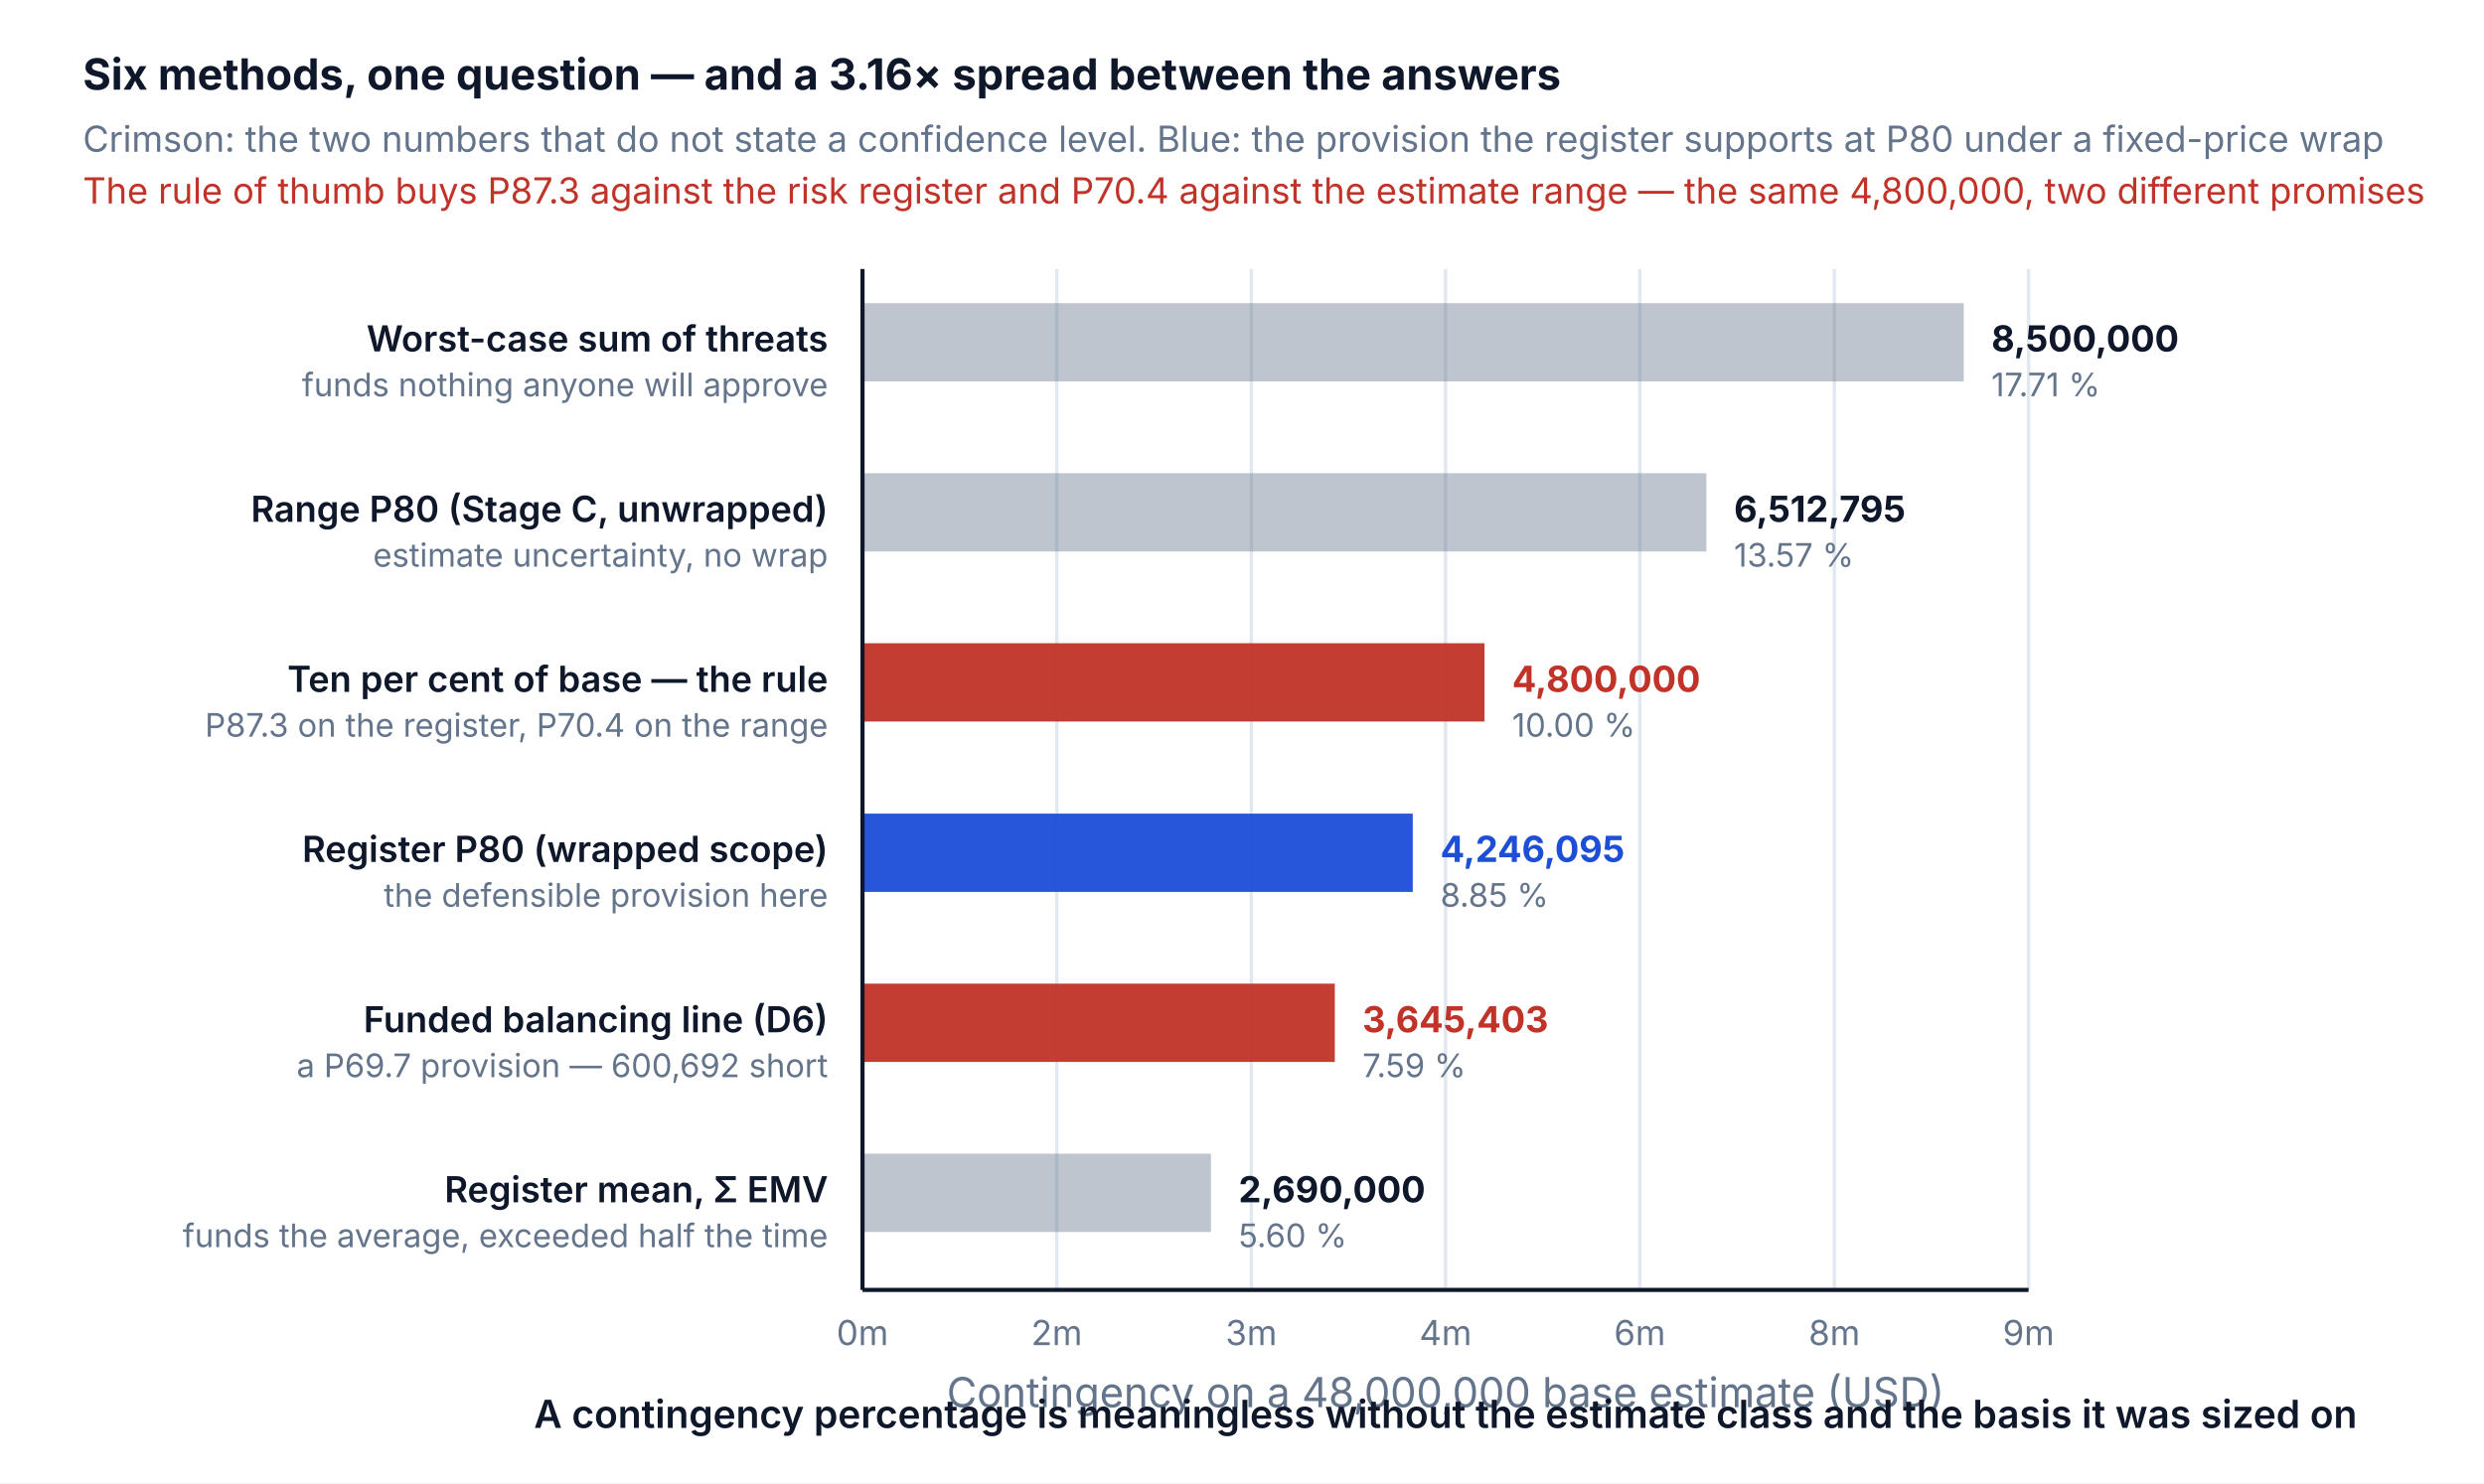
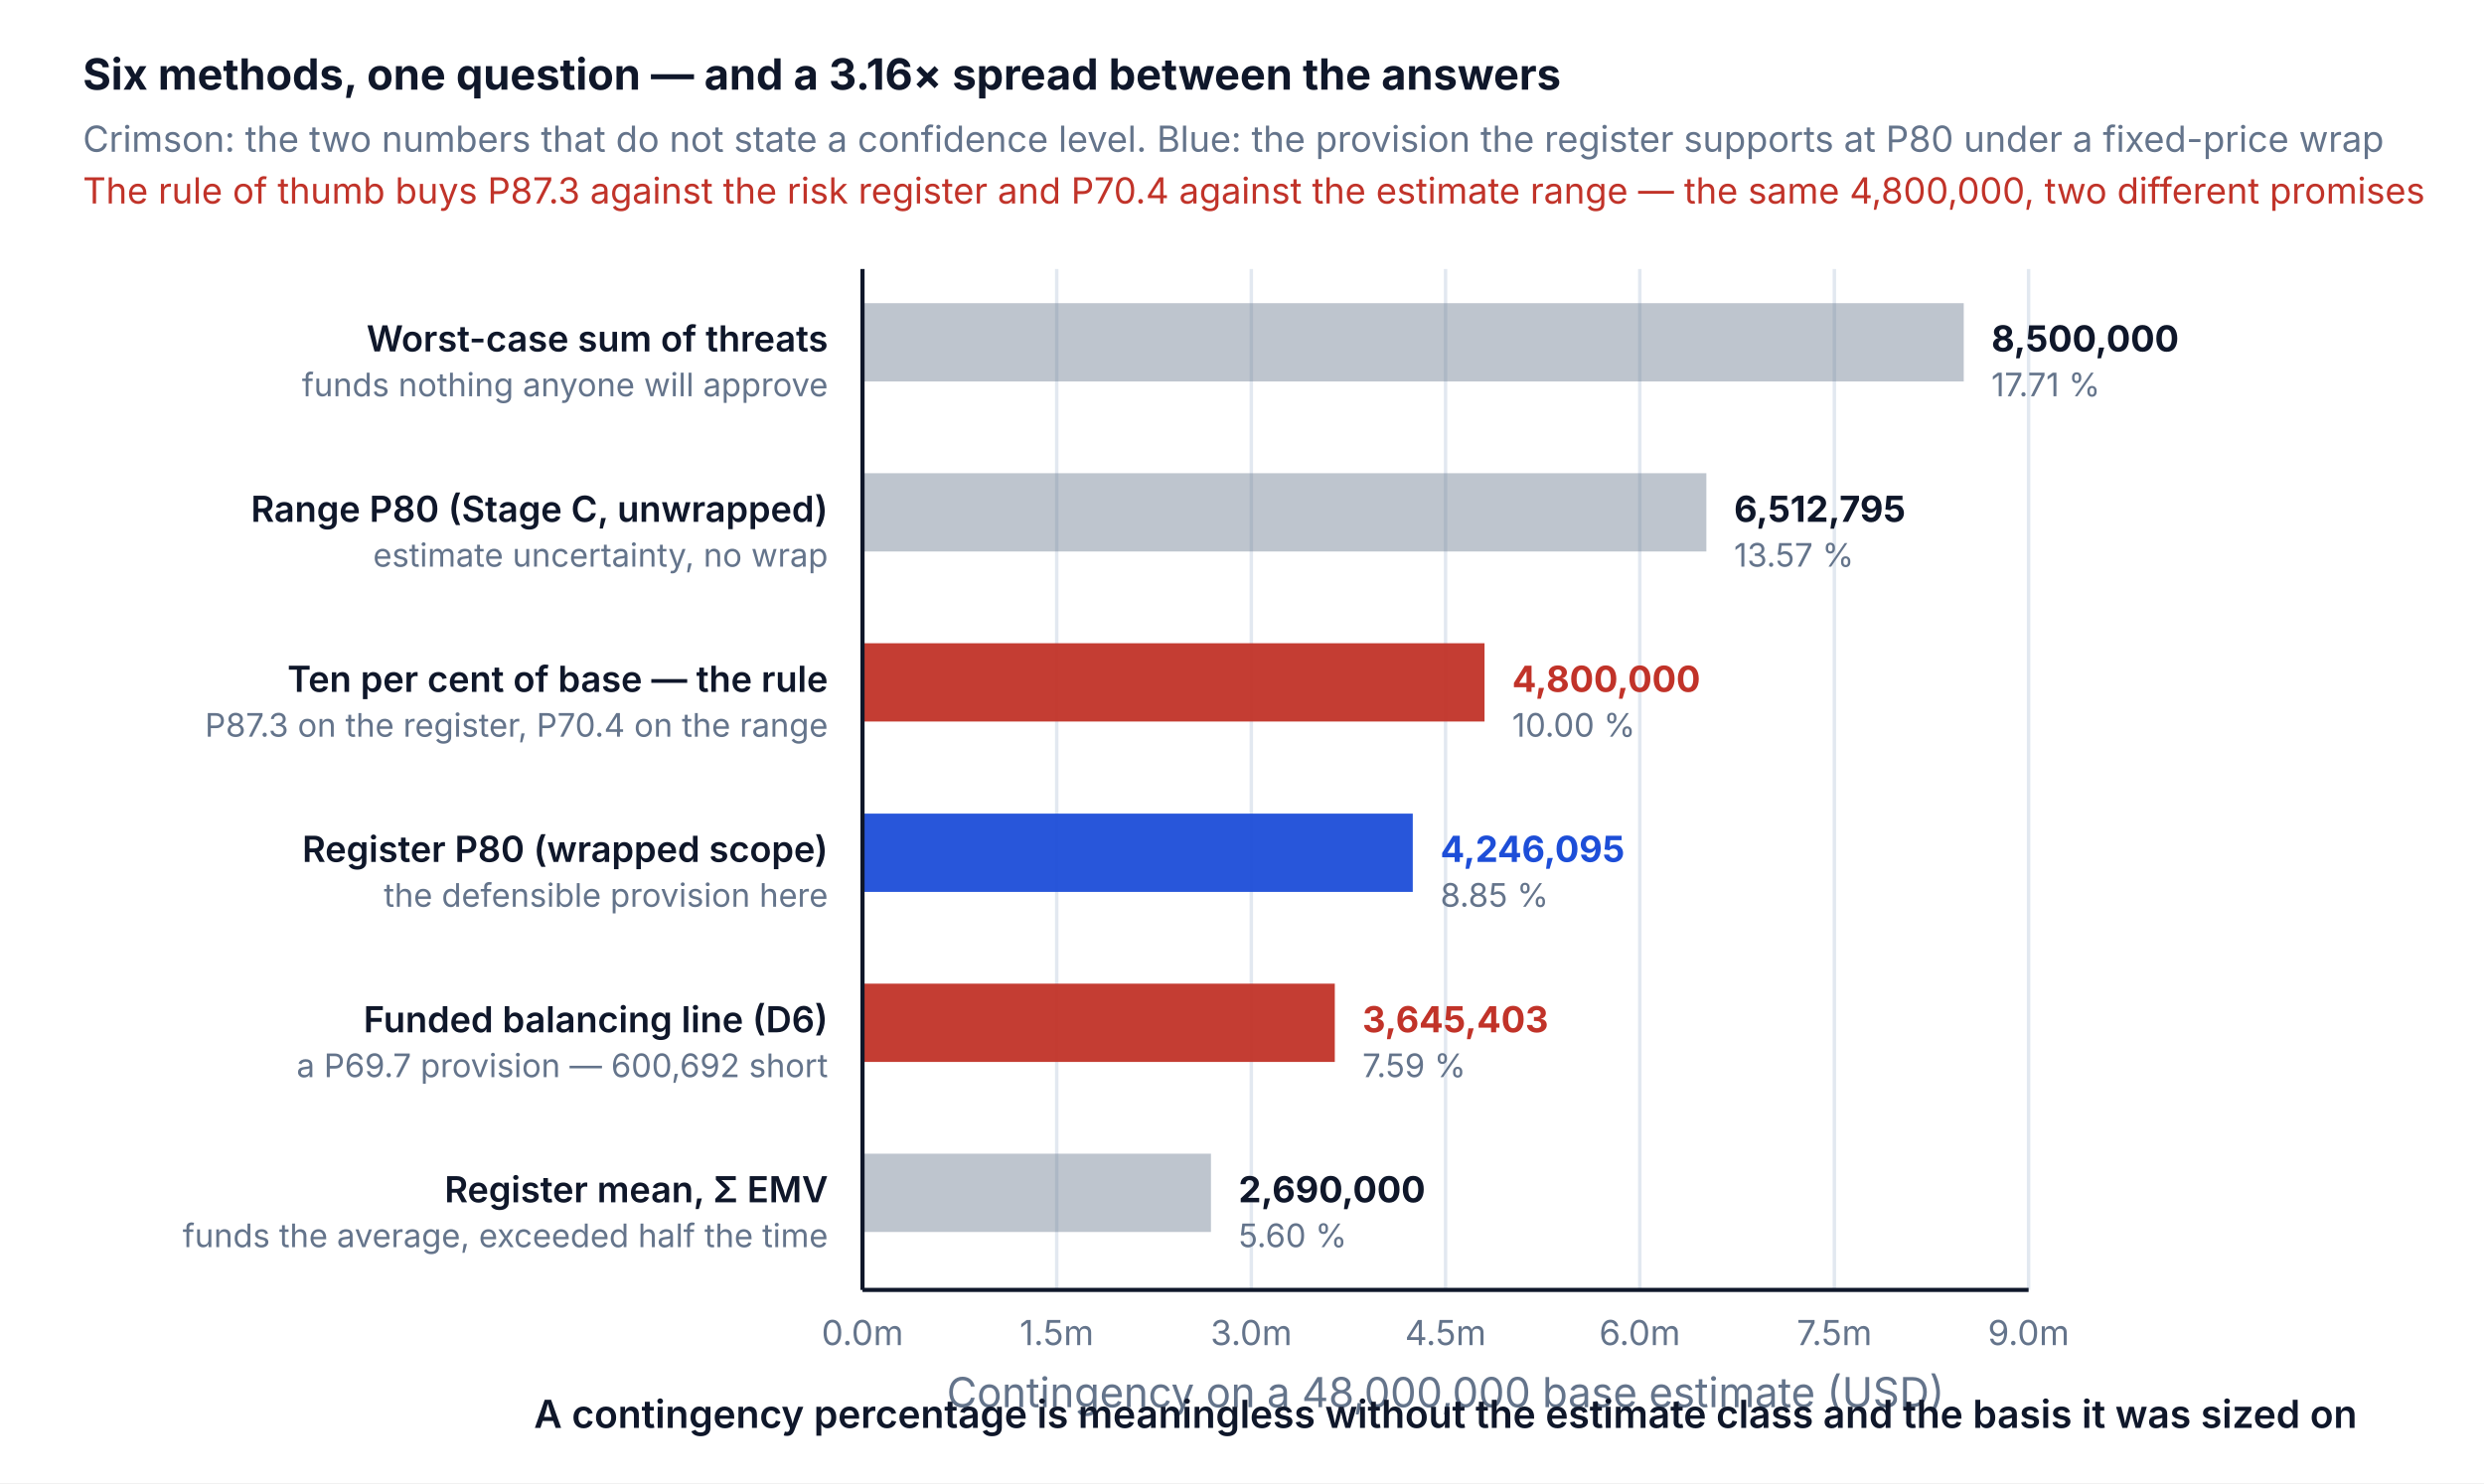
<svg xmlns="http://www.w3.org/2000/svg" viewBox="0 0 720 430" font-family="Inter, Helvetica, Arial, sans-serif">
  <rect width="720" height="430" fill="white" />
  <line x1="250.0" y1="78" x2="250.0" y2="374" stroke="#E2E8F0" />
-   <text x="250.0" y="390" font-size="10" fill="#64748B" text-anchor="middle">0m</text>
+   <text x="250.0" y="390" font-size="10" fill="#64748B" text-anchor="middle">0.0m</text>
  <line x1="306.3" y1="78" x2="306.3" y2="374" stroke="#E2E8F0" />
-   <text x="306.3" y="390" font-size="10" fill="#64748B" text-anchor="middle">2m</text>
+   <text x="306.3" y="390" font-size="10" fill="#64748B" text-anchor="middle">1.5m</text>
  <line x1="362.7" y1="78" x2="362.7" y2="374" stroke="#E2E8F0" />
-   <text x="362.7" y="390" font-size="10" fill="#64748B" text-anchor="middle">3m</text>
+   <text x="362.7" y="390" font-size="10" fill="#64748B" text-anchor="middle">3.0m</text>
  <line x1="419.0" y1="78" x2="419.0" y2="374" stroke="#E2E8F0" />
-   <text x="419.0" y="390" font-size="10" fill="#64748B" text-anchor="middle">4m</text>
+   <text x="419.0" y="390" font-size="10" fill="#64748B" text-anchor="middle">4.5m</text>
  <line x1="475.3" y1="78" x2="475.3" y2="374" stroke="#E2E8F0" />
-   <text x="475.3" y="390" font-size="10" fill="#64748B" text-anchor="middle">6m</text>
+   <text x="475.3" y="390" font-size="10" fill="#64748B" text-anchor="middle">6.0m</text>
  <line x1="531.7" y1="78" x2="531.7" y2="374" stroke="#E2E8F0" />
-   <text x="531.7" y="390" font-size="10" fill="#64748B" text-anchor="middle">8m</text>
+   <text x="531.7" y="390" font-size="10" fill="#64748B" text-anchor="middle">7.5m</text>
  <line x1="588.0" y1="78" x2="588.0" y2="374" stroke="#E2E8F0" />
-   <text x="588.0" y="390" font-size="10" fill="#64748B" text-anchor="middle">9m</text>
+   <text x="588.0" y="390" font-size="10" fill="#64748B" text-anchor="middle">9.0m</text>
  <rect x="250" y="87.9" width="319.2" height="22.7" fill="#64748B" opacity="0.42" />
  <text x="240" y="101.9" font-size="10.4" fill="#0F172A" text-anchor="end" font-weight="600">Worst-case sum of threats</text>
  <text x="240" y="114.9" font-size="9.4" fill="#64748B" text-anchor="end">funds nothing anyone will approve</text>
  <text x="577.2" y="101.9" font-size="10.4" font-weight="700" fill="#0F172A">8,500,000</text>
  <text x="577.2" y="114.9" font-size="9.4" fill="#64748B">17.71 %</text>
  <rect x="250" y="137.2" width="244.6" height="22.7" fill="#64748B" opacity="0.42" />
  <text x="240" y="151.3" font-size="10.4" fill="#0F172A" text-anchor="end" font-weight="600">Range P80 (Stage C, unwrapped)</text>
  <text x="240" y="164.3" font-size="9.4" fill="#64748B" text-anchor="end">estimate uncertainty, no wrap</text>
  <text x="502.6" y="151.3" font-size="10.4" font-weight="700" fill="#0F172A">6,512,795</text>
  <text x="502.6" y="164.3" font-size="9.4" fill="#64748B">13.57 %</text>
  <rect x="250" y="186.5" width="180.3" height="22.7" fill="#C13329" opacity="0.95" />
  <text x="240" y="200.6" font-size="10.4" fill="#0F172A" text-anchor="end" font-weight="600">Ten per cent of base — the rule</text>
  <text x="240" y="213.6" font-size="9.4" fill="#64748B" text-anchor="end">P87.3 on the register, P70.4 on the range</text>
  <text x="438.3" y="200.6" font-size="10.4" font-weight="700" fill="#C13329">4,800,000</text>
  <text x="438.3" y="213.6" font-size="9.4" fill="#64748B">10.00 %</text>
  <rect x="250" y="235.9" width="159.5" height="22.7" fill="#1D4ED8" opacity="0.95" />
  <text x="240" y="249.9" font-size="10.4" fill="#0F172A" text-anchor="end" font-weight="600">Register P80 (wrapped scope)</text>
  <text x="240" y="262.9" font-size="9.4" fill="#64748B" text-anchor="end">the defensible provision here</text>
  <text x="417.5" y="249.9" font-size="10.4" font-weight="700" fill="#1D4ED8">4,246,095</text>
  <text x="417.5" y="262.9" font-size="9.4" fill="#64748B">8.85 %</text>
  <rect x="250" y="285.2" width="136.9" height="22.7" fill="#C13329" opacity="0.95" />
  <text x="240" y="299.3" font-size="10.4" fill="#0F172A" text-anchor="end" font-weight="600">Funded balancing line (D6)</text>
  <text x="240" y="312.3" font-size="9.4" fill="#64748B" text-anchor="end">a P69.7 provision — 600,692 short</text>
  <text x="394.9" y="299.3" font-size="10.4" font-weight="700" fill="#C13329">3,645,403</text>
  <text x="394.9" y="312.3" font-size="9.4" fill="#64748B">7.59 %</text>
  <rect x="250" y="334.5" width="101.0" height="22.7" fill="#64748B" opacity="0.42" />
  <text x="240" y="348.6" font-size="10.4" fill="#0F172A" text-anchor="end" font-weight="600">Register mean, Σ EMV</text>
  <text x="240" y="361.6" font-size="9.4" fill="#64748B" text-anchor="end">funds the average, exceeded half the time</text>
  <text x="359.0" y="348.6" font-size="10.4" font-weight="700" fill="#0F172A">2,690,000</text>
  <text x="359.0" y="361.6" font-size="9.4" fill="#64748B">5.60 %</text>
  <line x1="250" y1="374" x2="588" y2="374" stroke="#0F172A" stroke-width="1.2" />
  <line x1="250" y1="78" x2="250" y2="374" stroke="#0F172A" stroke-width="1.2" />
  <text x="419.0" y="408" font-size="12" fill="#64748B" text-anchor="middle">Contingency on a 48,000,000 base estimate (USD)</text>
  <text x="198" y="226.0" font-size="12" fill="#64748B" text-anchor="middle" transform="rotate(-90 198 226.0)" />
  <text x="24" y="26" font-size="12.5" font-weight="700" fill="#0F172A">Six methods, one question — and a 3.16× spread between the answers</text>
  <text x="24" y="44" font-size="10.4" fill="#64748B">Crimson: the two numbers that do not state a confidence level. Blue: the provision the register supports at P80 under a fixed-price wrap</text>
  <text x="24" y="59" font-size="10.4" fill="#C13329">The rule of thumb buys P87.3 against the risk register and P70.4 against the estimate range — the same 4,800,000, two different promises</text>
  <text x="419.0" y="414" font-size="11.2" font-weight="600" fill="#0F172A" text-anchor="middle">A contingency percentage is meaningless without the estimate class and the basis it was sized on</text>
</svg>
